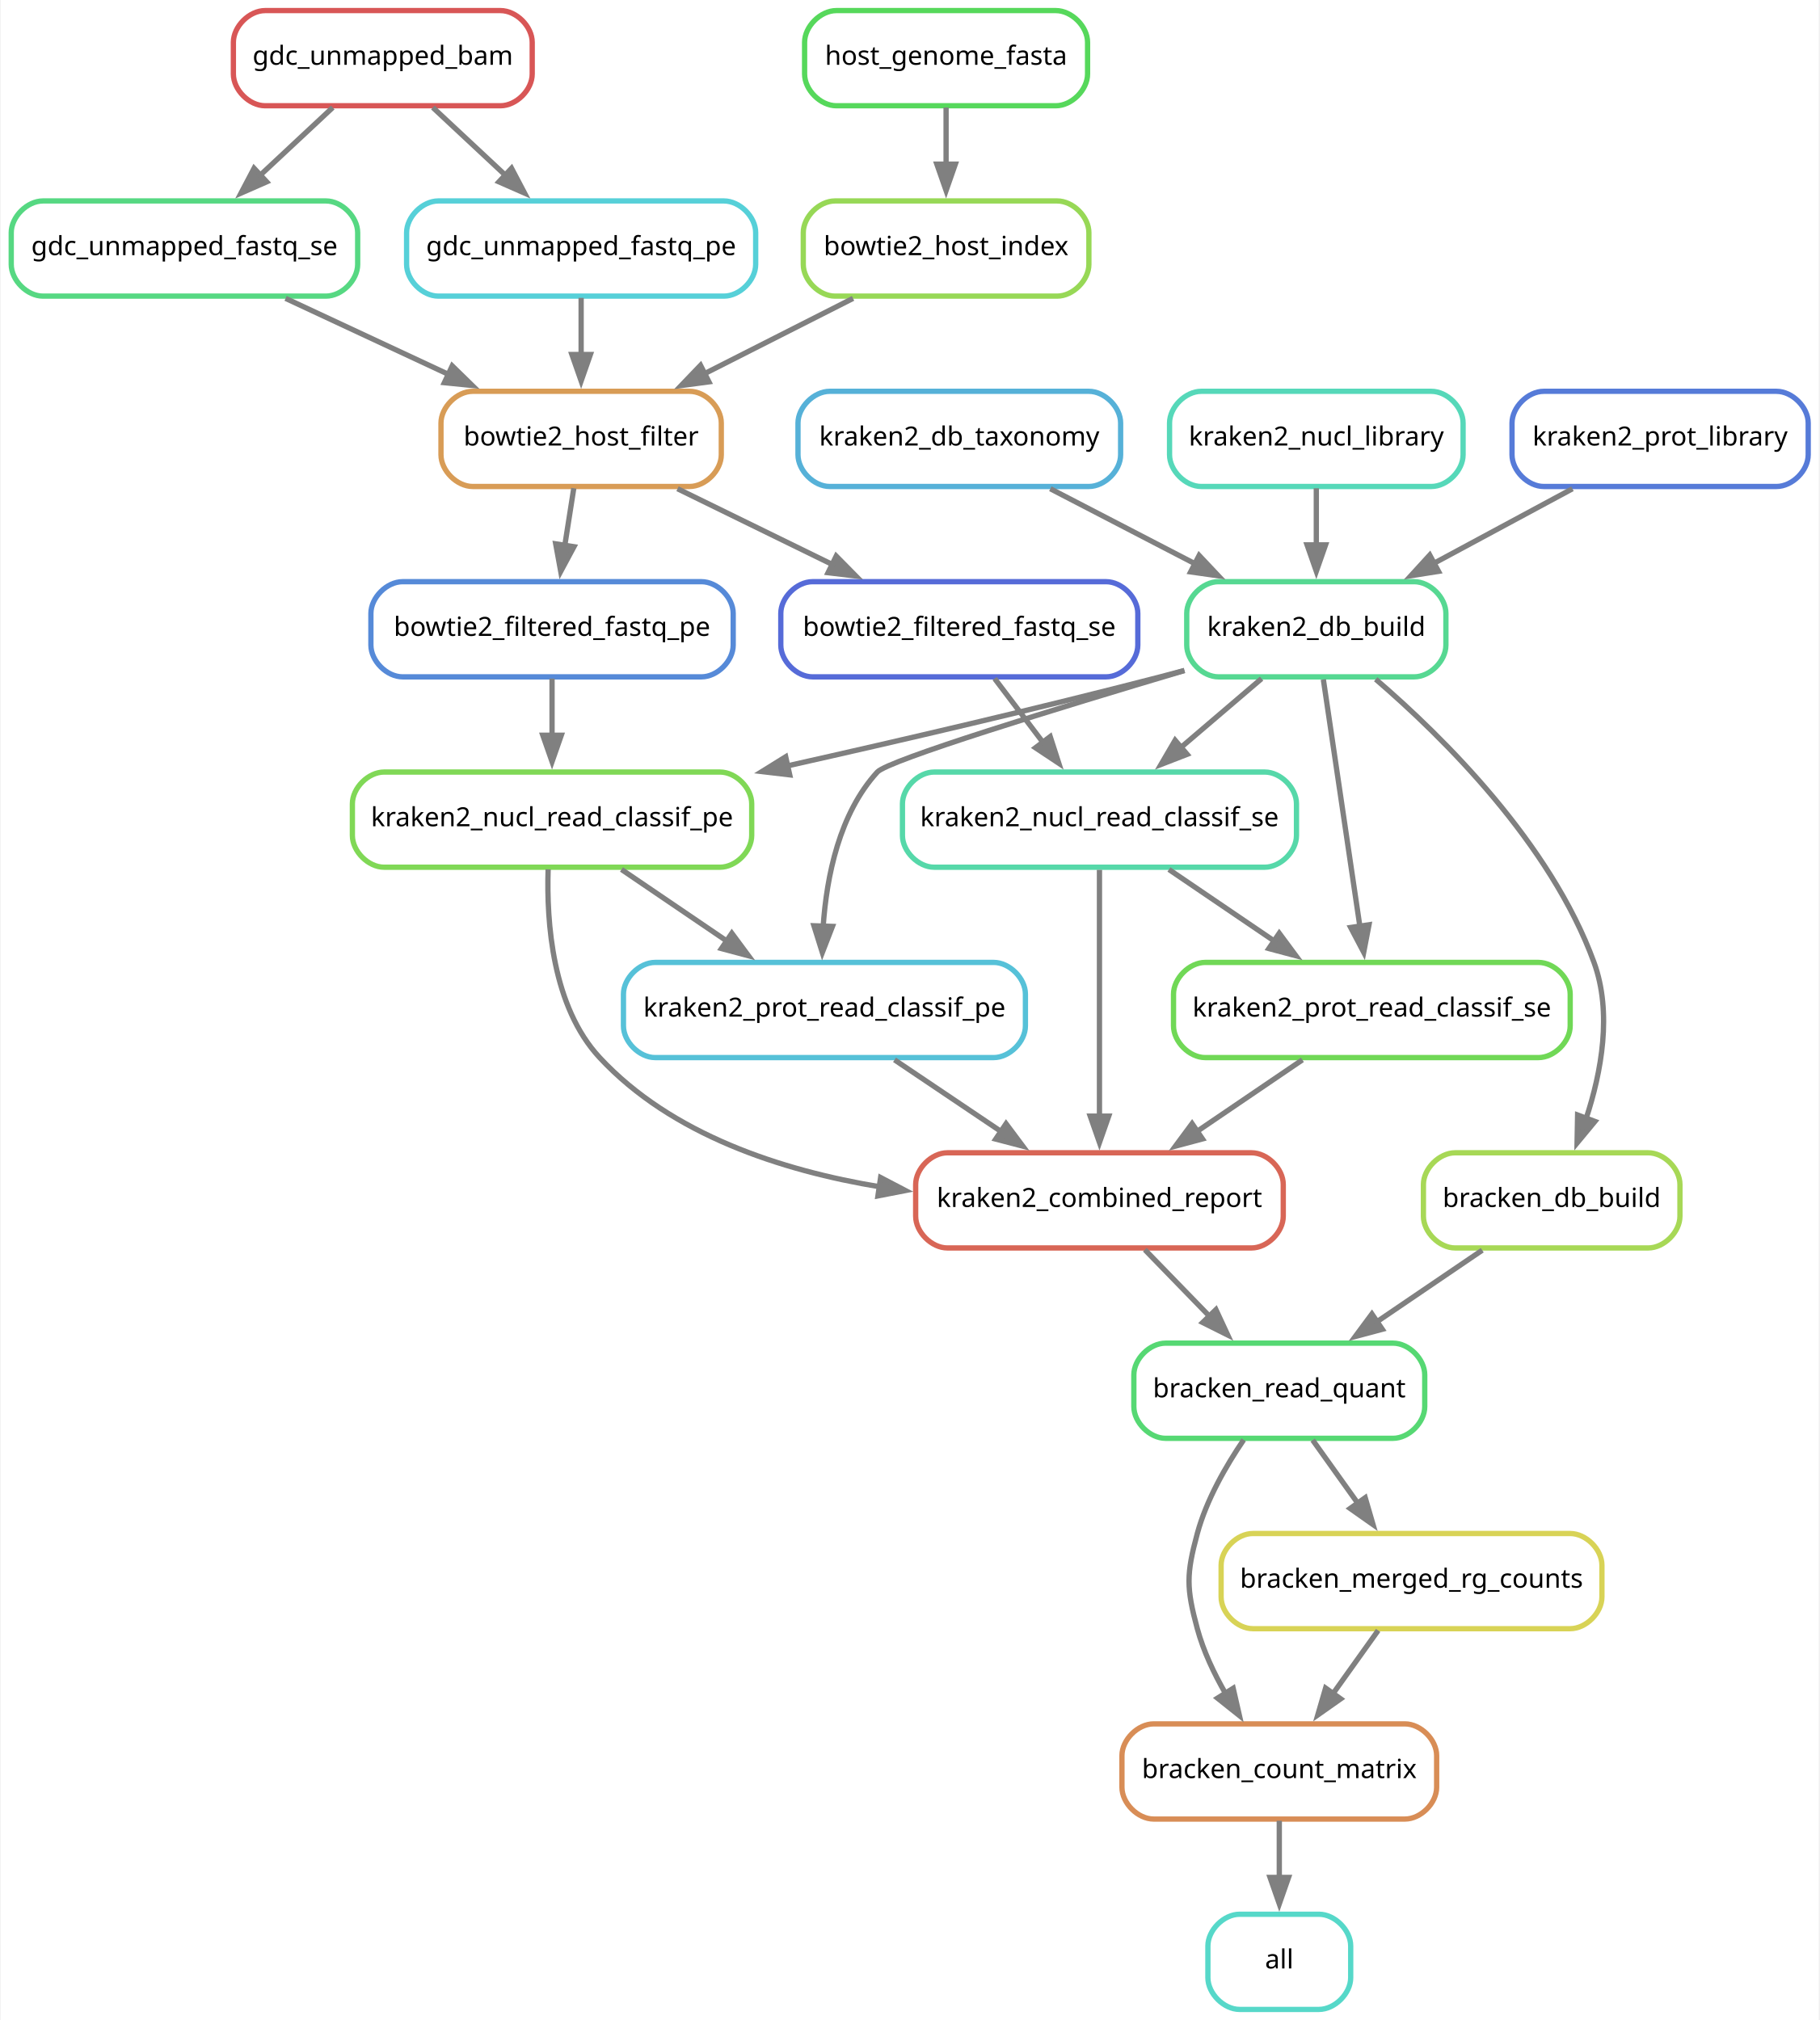
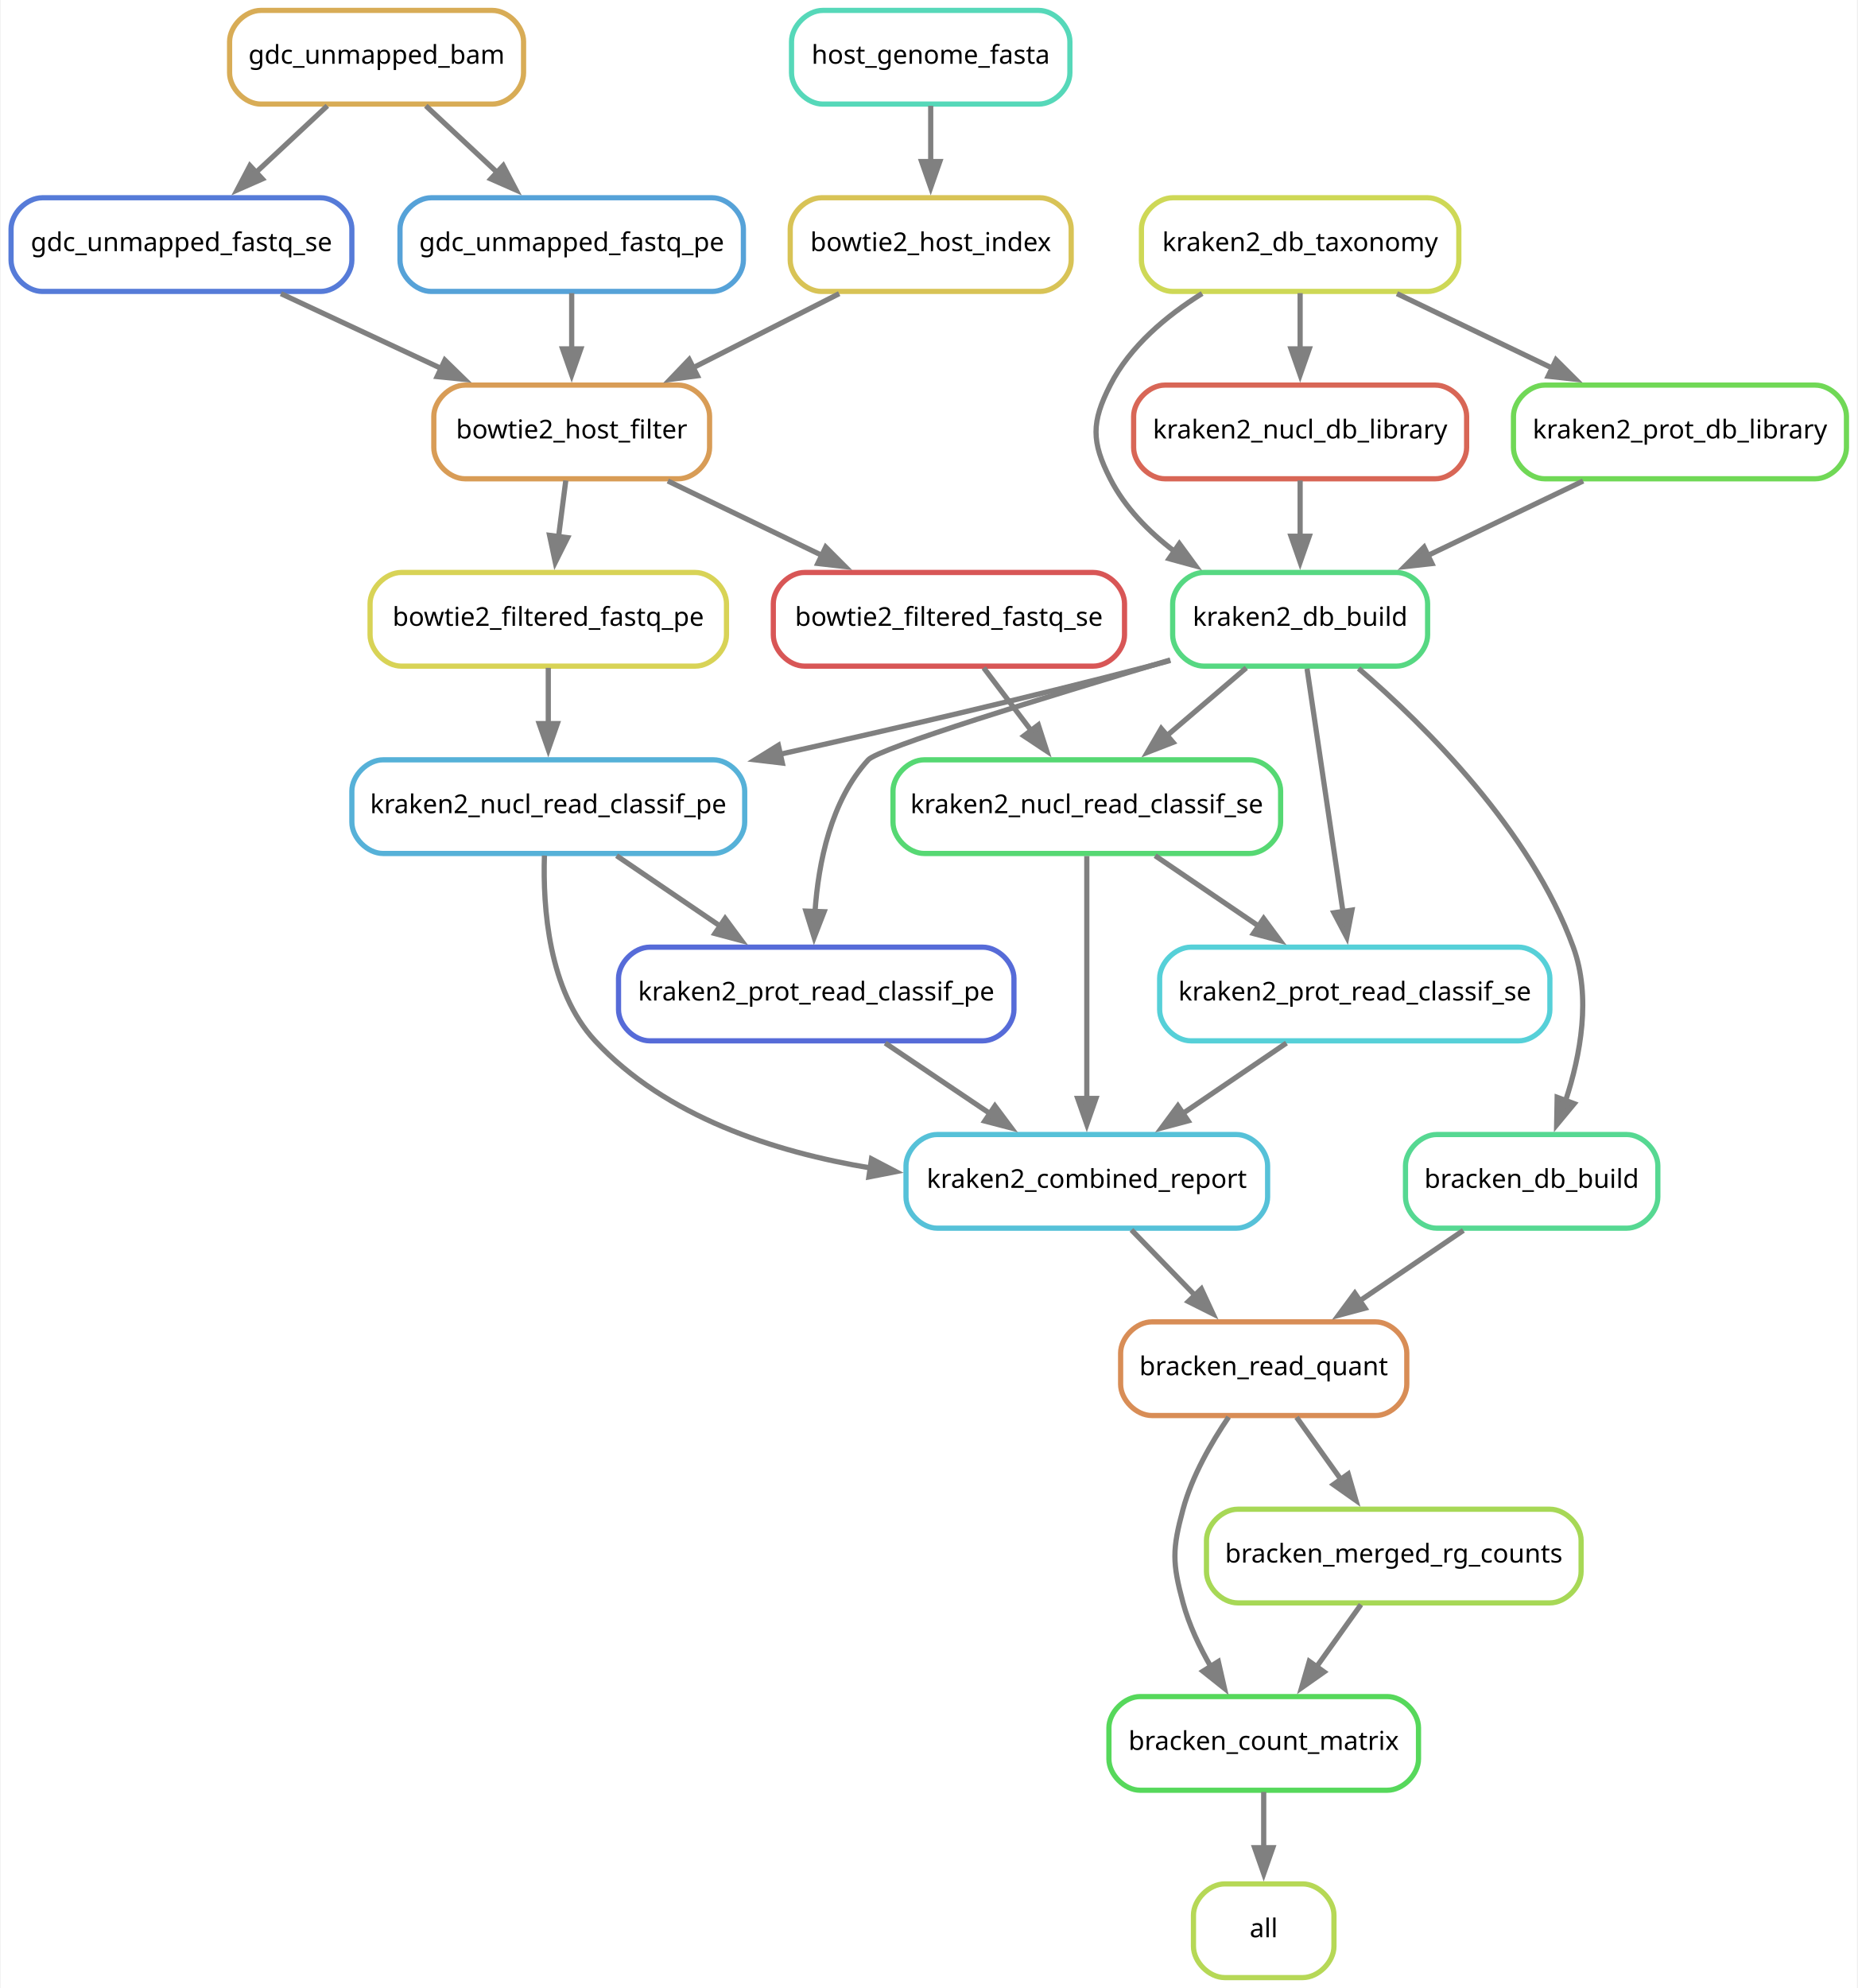
- <svg xmlns="http://www.w3.org/2000/svg" width="688pt" height="764pt" viewBox="0.00 0.00 687.50 764.00">
+ <svg xmlns="http://www.w3.org/2000/svg" width="714pt" height="764pt" viewBox="0.00 0.00 713.50 764.00">
  <g id="graph0" class="graph" transform="scale(1 1) rotate(0) translate(4 760)">
-     <polygon fill="white" stroke="none" points="-4,4 -4,-760 683.5,-760 683.5,4 -4,4" />
+     <polygon fill="white" stroke="none" points="-4,4 -4,-760 709.5,-760 709.5,4 -4,4" />
    <g id="node1" class="node">
-       <path fill="none" stroke="#56d8c9" stroke-width="2" d="M494.5,-36C494.5,-36 464.5,-36 464.5,-36 458.5,-36 452.5,-30 452.5,-24 452.5,-24 452.5,-12 452.5,-12 452.5,-6 458.5,0 464.5,0 464.5,0 494.5,0 494.5,0 500.5,0 506.5,-6 506.5,-12 506.5,-12 506.5,-24 506.5,-24 506.5,-30 500.5,-36 494.5,-36" />
-       <text text-anchor="middle" x="479.5" y="-15.5" font-family="sans" font-size="10.00">all</text>
+       <path fill="none" stroke="#b6d856" stroke-width="2" d="M496.5,-36C496.5,-36 466.5,-36 466.5,-36 460.5,-36 454.5,-30 454.5,-24 454.5,-24 454.5,-12 454.5,-12 454.5,-6 460.5,0 466.5,0 466.5,0 496.5,0 496.5,0 502.5,0 508.5,-6 508.5,-12 508.5,-12 508.5,-24 508.5,-24 508.5,-30 502.5,-36 496.5,-36" />
+       <text text-anchor="middle" x="481.5" y="-15.5" font-family="sans" font-size="10.00">all</text>
    </g>
    <g id="node2" class="node">
-       <path fill="none" stroke="#d88d56" stroke-width="2" d="M527,-108C527,-108 432,-108 432,-108 426,-108 420,-102 420,-96 420,-96 420,-84 420,-84 420,-78 426,-72 432,-72 432,-72 527,-72 527,-72 533,-72 539,-78 539,-84 539,-84 539,-96 539,-96 539,-102 533,-108 527,-108" />
-       <text text-anchor="middle" x="479.5" y="-87.5" font-family="sans" font-size="10.00">bracken_count_matrix</text>
+       <path fill="none" stroke="#56d85b" stroke-width="2" d="M529,-108C529,-108 434,-108 434,-108 428,-108 422,-102 422,-96 422,-96 422,-84 422,-84 422,-78 428,-72 434,-72 434,-72 529,-72 529,-72 535,-72 541,-78 541,-84 541,-84 541,-96 541,-96 541,-102 535,-108 529,-108" />
+       <text text-anchor="middle" x="481.5" y="-87.5" font-family="sans" font-size="10.00">bracken_count_matrix</text>
    </g>
    <g id="edge1" class="edge">
-       <path fill="none" stroke="grey" stroke-width="2" d="M479.5,-71.34C479.5,-64.75 479.5,-57.08 479.5,-49.67" />
-       <polygon fill="grey" stroke="grey" stroke-width="2" points="483,-49.93 479.5,-39.93 476,-49.93 483,-49.93" />
+       <path fill="none" stroke="grey" stroke-width="2" d="M481.5,-71.34C481.5,-64.75 481.5,-57.08 481.5,-49.67" />
+       <polygon fill="grey" stroke="grey" stroke-width="2" points="485,-49.93 481.5,-39.93 478,-49.93 485,-49.93" />
    </g>
    <g id="node3" class="node">
-       <path fill="none" stroke="#56d873" stroke-width="2" d="M522.5,-252C522.5,-252 436.5,-252 436.5,-252 430.5,-252 424.5,-246 424.5,-240 424.5,-240 424.5,-228 424.5,-228 424.5,-222 430.5,-216 436.5,-216 436.5,-216 522.5,-216 522.5,-216 528.5,-216 534.5,-222 534.5,-228 534.5,-228 534.5,-240 534.5,-240 534.5,-246 528.5,-252 522.5,-252" />
-       <text text-anchor="middle" x="479.5" y="-231.5" font-family="sans" font-size="10.00">bracken_read_quant</text>
-     </g>
-     <g id="edge2" class="edge">
-       <path fill="none" stroke="grey" stroke-width="2" d="M466.03,-215.43C459.34,-205.59 451.96,-192.76 448.5,-180 444.32,-164.56 444.32,-159.44 448.5,-144 450.8,-135.53 454.82,-127.02 459.23,-119.38" />
-       <polygon fill="grey" stroke="grey" stroke-width="2" points="462.06,-121.46 464.42,-111.13 456.13,-117.73 462.06,-121.46" />
+       <path fill="none" stroke="#d88d56" stroke-width="2" d="M524.5,-252C524.5,-252 438.5,-252 438.5,-252 432.5,-252 426.5,-246 426.5,-240 426.5,-240 426.5,-228 426.5,-228 426.5,-222 432.5,-216 438.5,-216 438.5,-216 524.5,-216 524.5,-216 530.5,-216 536.5,-222 536.5,-228 536.5,-228 536.5,-240 536.5,-240 536.5,-246 530.5,-252 524.5,-252" />
+       <text text-anchor="middle" x="481.5" y="-231.5" font-family="sans" font-size="10.00">bracken_read_quant</text>
+     </g>
+     <g id="edge3" class="edge">
+       <path fill="none" stroke="grey" stroke-width="2" d="M468.03,-215.43C461.34,-205.59 453.96,-192.76 450.5,-180 446.32,-164.56 446.32,-159.44 450.5,-144 452.8,-135.53 456.82,-127.02 461.23,-119.38" />
+       <polygon fill="grey" stroke="grey" stroke-width="2" points="464.06,-121.46 466.42,-111.13 458.13,-117.73 464.06,-121.46" />
    </g>
    <g id="node22" class="node">
-       <path fill="none" stroke="#d8d356" stroke-width="2" d="M589.5,-180C589.5,-180 469.5,-180 469.5,-180 463.5,-180 457.5,-174 457.5,-168 457.5,-168 457.5,-156 457.5,-156 457.5,-150 463.5,-144 469.5,-144 469.5,-144 589.5,-144 589.5,-144 595.5,-144 601.5,-150 601.5,-156 601.5,-156 601.5,-168 601.5,-168 601.5,-174 595.5,-180 589.5,-180" />
-       <text text-anchor="middle" x="529.5" y="-159.5" font-family="sans" font-size="10.00">bracken_merged_rg_counts</text>
-     </g>
-     <g id="edge30" class="edge">
-       <path fill="none" stroke="grey" stroke-width="2" d="M492.12,-215.34C497.29,-208.1 503.41,-199.53 509.18,-191.45" />
-       <polygon fill="grey" stroke="grey" stroke-width="2" points="511.99,-193.54 514.95,-183.37 506.29,-189.47 511.99,-193.54" />
+       <path fill="none" stroke="#a7d856" stroke-width="2" d="M591.5,-180C591.5,-180 471.5,-180 471.5,-180 465.5,-180 459.5,-174 459.5,-168 459.5,-168 459.5,-156 459.5,-156 459.5,-150 465.5,-144 471.5,-144 471.5,-144 591.5,-144 591.5,-144 597.5,-144 603.5,-150 603.5,-156 603.5,-156 603.5,-168 603.5,-168 603.5,-174 597.5,-180 591.5,-180" />
+       <text text-anchor="middle" x="531.5" y="-159.5" font-family="sans" font-size="10.00">bracken_merged_rg_counts</text>
+     </g>
+     <g id="edge32" class="edge">
+       <path fill="none" stroke="grey" stroke-width="2" d="M494.12,-215.34C499.29,-208.1 505.41,-199.53 511.18,-191.45" />
+       <polygon fill="grey" stroke="grey" stroke-width="2" points="513.99,-193.54 516.95,-183.37 508.29,-189.47 513.99,-193.54" />
    </g>
    <g id="node4" class="node">
-       <path fill="none" stroke="#d86656" stroke-width="2" d="M469,-324C469,-324 354,-324 354,-324 348,-324 342,-318 342,-312 342,-312 342,-300 342,-300 342,-294 348,-288 354,-288 354,-288 469,-288 469,-288 475,-288 481,-294 481,-300 481,-300 481,-312 481,-312 481,-318 475,-324 469,-324" />
-       <text text-anchor="middle" x="411.5" y="-303.5" font-family="sans" font-size="10.00">kraken2_combined_report</text>
+       <path fill="none" stroke="#56c1d8" stroke-width="2" d="M471,-324C471,-324 356,-324 356,-324 350,-324 344,-318 344,-312 344,-312 344,-300 344,-300 344,-294 350,-288 356,-288 356,-288 471,-288 471,-288 477,-288 483,-294 483,-300 483,-300 483,-312 483,-312 483,-318 477,-324 471,-324" />
+       <text text-anchor="middle" x="413.5" y="-303.5" font-family="sans" font-size="10.00">kraken2_combined_report</text>
    </g>
    <g id="edge5" class="edge">
-       <path fill="none" stroke="grey" stroke-width="2" d="M428.66,-287.34C436.09,-279.69 444.96,-270.56 453.19,-262.08" />
-       <polygon fill="grey" stroke="grey" stroke-width="2" points="455.54,-264.68 460,-255.07 450.52,-259.81 455.54,-264.68" />
+       <path fill="none" stroke="grey" stroke-width="2" d="M430.66,-287.34C438.09,-279.69 446.96,-270.56 455.19,-262.08" />
+       <polygon fill="grey" stroke="grey" stroke-width="2" points="457.54,-264.68 462,-255.07 452.52,-259.81 457.54,-264.68" />
    </g>
    <g id="node5" class="node">
-       <path fill="none" stroke="#80d856" stroke-width="2" d="M268,-468C268,-468 141,-468 141,-468 135,-468 129,-462 129,-456 129,-456 129,-444 129,-444 129,-438 135,-432 141,-432 141,-432 268,-432 268,-432 274,-432 280,-438 280,-444 280,-444 280,-456 280,-456 280,-462 274,-468 268,-468" />
-       <text text-anchor="middle" x="204.5" y="-447.5" font-family="sans" font-size="10.00">kraken2_nucl_read_classif_pe</text>
-     </g>
-     <g id="edge6" class="edge">
-       <path fill="none" stroke="grey" stroke-width="2" d="M203.02,-431.2C202.38,-411.29 204.58,-379.29 222.5,-360 249.59,-330.84 291.3,-317.25 328.65,-311.1" />
-       <polygon fill="grey" stroke="grey" stroke-width="2" points="328.74,-314.63 338.13,-309.72 327.73,-307.7 328.74,-314.63" />
+       <path fill="none" stroke="#56b1d8" stroke-width="2" d="M270,-468C270,-468 143,-468 143,-468 137,-468 131,-462 131,-456 131,-456 131,-444 131,-444 131,-438 137,-432 143,-432 143,-432 270,-432 270,-432 276,-432 282,-438 282,-444 282,-444 282,-456 282,-456 282,-462 276,-468 270,-468" />
+       <text text-anchor="middle" x="206.5" y="-447.5" font-family="sans" font-size="10.00">kraken2_nucl_read_classif_pe</text>
+     </g>
+     <g id="edge8" class="edge">
+       <path fill="none" stroke="grey" stroke-width="2" d="M205.02,-431.2C204.38,-411.29 206.58,-379.29 224.5,-360 251.59,-330.84 293.3,-317.25 330.65,-311.1" />
+       <polygon fill="grey" stroke="grey" stroke-width="2" points="330.74,-314.63 340.13,-309.72 329.73,-307.7 330.74,-314.63" />
    </g>
    <g id="node15" class="node">
-       <path fill="none" stroke="#56c1d8" stroke-width="2" d="M371.5,-396C371.5,-396 243.5,-396 243.5,-396 237.5,-396 231.5,-390 231.5,-384 231.5,-384 231.5,-372 231.5,-372 231.5,-366 237.5,-360 243.5,-360 243.5,-360 371.5,-360 371.5,-360 377.5,-360 383.5,-366 383.5,-372 383.5,-372 383.5,-384 383.5,-384 383.5,-390 377.5,-396 371.5,-396" />
-       <text text-anchor="middle" x="307.5" y="-375.5" font-family="sans" font-size="10.00">kraken2_prot_read_classif_pe</text>
-     </g>
-     <g id="edge21" class="edge">
-       <path fill="none" stroke="grey" stroke-width="2" d="M230.76,-431.15C242.86,-422.93 257.44,-413.02 270.63,-404.06" />
-       <polygon fill="grey" stroke="grey" stroke-width="2" points="272.48,-407.03 278.79,-398.51 268.55,-401.24 272.48,-407.03" />
+       <path fill="none" stroke="#566bd8" stroke-width="2" d="M373.5,-396C373.5,-396 245.5,-396 245.5,-396 239.5,-396 233.5,-390 233.5,-384 233.5,-384 233.5,-372 233.5,-372 233.5,-366 239.5,-360 245.5,-360 245.5,-360 373.5,-360 373.5,-360 379.5,-360 385.5,-366 385.5,-372 385.5,-372 385.5,-384 385.5,-384 385.5,-390 379.5,-396 373.5,-396" />
+       <text text-anchor="middle" x="309.5" y="-375.5" font-family="sans" font-size="10.00">kraken2_prot_read_classif_pe</text>
+     </g>
+     <g id="edge23" class="edge">
+       <path fill="none" stroke="grey" stroke-width="2" d="M232.76,-431.15C244.86,-422.93 259.44,-413.02 272.63,-404.06" />
+       <polygon fill="grey" stroke="grey" stroke-width="2" points="274.48,-407.03 280.79,-398.51 270.55,-401.24 274.48,-407.03" />
    </g>
    <g id="node6" class="node">
-       <path fill="none" stroke="#568ad8" stroke-width="2" d="M261,-540C261,-540 148,-540 148,-540 142,-540 136,-534 136,-528 136,-528 136,-516 136,-516 136,-510 142,-504 148,-504 148,-504 261,-504 261,-504 267,-504 273,-510 273,-516 273,-516 273,-528 273,-528 273,-534 267,-540 261,-540" />
-       <text text-anchor="middle" x="204.5" y="-519.5" font-family="sans" font-size="10.00">bowtie2_filtered_fastq_pe</text>
+       <path fill="none" stroke="#d8d356" stroke-width="2" d="M263,-540C263,-540 150,-540 150,-540 144,-540 138,-534 138,-528 138,-528 138,-516 138,-516 138,-510 144,-504 150,-504 150,-504 263,-504 263,-504 269,-504 275,-510 275,-516 275,-516 275,-528 275,-528 275,-534 269,-540 263,-540" />
+       <text text-anchor="middle" x="206.5" y="-519.5" font-family="sans" font-size="10.00">bowtie2_filtered_fastq_pe</text>
    </g>
    <g id="edge10" class="edge">
-       <path fill="none" stroke="grey" stroke-width="2" d="M204.5,-503.34C204.5,-496.75 204.5,-489.08 204.5,-481.67" />
-       <polygon fill="grey" stroke="grey" stroke-width="2" points="208,-481.93 204.5,-471.93 201,-481.93 208,-481.93" />
+       <path fill="none" stroke="grey" stroke-width="2" d="M206.5,-503.34C206.5,-496.75 206.5,-489.08 206.5,-481.67" />
+       <polygon fill="grey" stroke="grey" stroke-width="2" points="210,-481.93 206.5,-471.93 203,-481.93 210,-481.93" />
    </g>
    <g id="node7" class="node">
      <path fill="none" stroke="#d89c56" stroke-width="2" d="M256.5,-612C256.5,-612 174.5,-612 174.5,-612 168.5,-612 162.5,-606 162.5,-600 162.5,-600 162.5,-588 162.5,-588 162.5,-582 168.5,-576 174.5,-576 174.5,-576 256.5,-576 256.5,-576 262.5,-576 268.5,-582 268.5,-588 268.5,-588 268.5,-600 268.5,-600 268.5,-606 262.5,-612 256.5,-612" />
      <text text-anchor="middle" x="215.5" y="-591.5" font-family="sans" font-size="10.00">bowtie2_host_filter</text>
    </g>
    <g id="edge12" class="edge">
-       <path fill="none" stroke="grey" stroke-width="2" d="M212.72,-575.34C211.69,-568.75 210.48,-561.08 209.32,-553.67" />
-       <polygon fill="grey" stroke="grey" stroke-width="2" points="212.79,-553.23 207.78,-543.89 205.88,-554.31 212.79,-553.23" />
+       <path fill="none" stroke="grey" stroke-width="2" d="M213.23,-575.34C212.38,-568.75 211.4,-561.08 210.44,-553.67" />
+       <polygon fill="grey" stroke="grey" stroke-width="2" points="213.93,-553.38 209.19,-543.9 206.99,-554.27 213.93,-553.38" />
    </g>
    <g id="node19" class="node">
-       <path fill="none" stroke="#566bd8" stroke-width="2" d="M414,-540C414,-540 303,-540 303,-540 297,-540 291,-534 291,-528 291,-528 291,-516 291,-516 291,-510 297,-504 303,-504 303,-504 414,-504 414,-504 420,-504 426,-510 426,-516 426,-516 426,-528 426,-528 426,-534 420,-540 414,-540" />
-       <text text-anchor="middle" x="358.5" y="-519.5" font-family="sans" font-size="10.00">bowtie2_filtered_fastq_se</text>
-     </g>
-     <g id="edge26" class="edge">
-       <path fill="none" stroke="grey" stroke-width="2" d="M251.95,-575.15C269.77,-566.43 291.45,-555.82 310.58,-546.46" />
-       <polygon fill="grey" stroke="grey" stroke-width="2" points="311.95,-549.68 319.39,-542.14 308.87,-543.4 311.95,-549.68" />
+       <path fill="none" stroke="#d85656" stroke-width="2" d="M416,-540C416,-540 305,-540 305,-540 299,-540 293,-534 293,-528 293,-528 293,-516 293,-516 293,-510 299,-504 305,-504 305,-504 416,-504 416,-504 422,-504 428,-510 428,-516 428,-516 428,-528 428,-528 428,-534 422,-540 416,-540" />
+       <text text-anchor="middle" x="360.5" y="-519.5" font-family="sans" font-size="10.00">bowtie2_filtered_fastq_se</text>
+     </g>
+     <g id="edge28" class="edge">
+       <path fill="none" stroke="grey" stroke-width="2" d="M252.46,-575.15C270.46,-566.47 292.34,-555.91 311.69,-546.56" />
+       <polygon fill="grey" stroke="grey" stroke-width="2" points="313.14,-549.75 320.62,-542.25 310.1,-543.45 313.14,-549.75" />
    </g>
    <g id="node8" class="node">
-       <path fill="none" stroke="#56d0d8" stroke-width="2" d="M269.5,-684C269.5,-684 161.5,-684 161.5,-684 155.5,-684 149.5,-678 149.5,-672 149.5,-672 149.5,-660 149.5,-660 149.5,-654 155.5,-648 161.5,-648 161.5,-648 269.5,-648 269.5,-648 275.5,-648 281.5,-654 281.5,-660 281.5,-660 281.5,-672 281.5,-672 281.5,-678 275.5,-684 269.5,-684" />
+       <path fill="none" stroke="#56a2d8" stroke-width="2" d="M269.5,-684C269.5,-684 161.5,-684 161.5,-684 155.5,-684 149.5,-678 149.5,-672 149.5,-672 149.5,-660 149.5,-660 149.5,-654 155.5,-648 161.5,-648 161.5,-648 269.5,-648 269.5,-648 275.5,-648 281.5,-654 281.5,-660 281.5,-660 281.5,-672 281.5,-672 281.5,-678 275.5,-684 269.5,-684" />
      <text text-anchor="middle" x="215.5" y="-663.5" font-family="sans" font-size="10.00">gdc_unmapped_fastq_pe</text>
    </g>
    <g id="edge15" class="edge">
      <path fill="none" stroke="grey" stroke-width="2" d="M215.5,-647.34C215.5,-640.75 215.5,-633.08 215.5,-625.67" />
      <polygon fill="grey" stroke="grey" stroke-width="2" points="219,-625.93 215.5,-615.93 212,-625.93 219,-625.93" />
    </g>
    <g id="node9" class="node">
-       <path fill="none" stroke="#d85656" stroke-width="2" d="M185,-756C185,-756 96,-756 96,-756 90,-756 84,-750 84,-744 84,-744 84,-732 84,-732 84,-726 90,-720 96,-720 96,-720 185,-720 185,-720 191,-720 197,-726 197,-732 197,-732 197,-744 197,-744 197,-750 191,-756 185,-756" />
+       <path fill="none" stroke="#d8ac56" stroke-width="2" d="M185,-756C185,-756 96,-756 96,-756 90,-756 84,-750 84,-744 84,-744 84,-732 84,-732 84,-726 90,-720 96,-720 96,-720 185,-720 185,-720 191,-720 197,-726 197,-732 197,-732 197,-744 197,-744 197,-750 191,-756 185,-756" />
      <text text-anchor="middle" x="140.5" y="-735.5" font-family="sans" font-size="10.00">gdc_unmapped_bam</text>
    </g>
    <g id="edge16" class="edge">
      <path fill="none" stroke="grey" stroke-width="2" d="M159.43,-719.34C167.8,-711.52 177.83,-702.16 187.07,-693.53" />
      <polygon fill="grey" stroke="grey" stroke-width="2" points="189.18,-696.35 194.11,-686.97 184.41,-691.23 189.18,-696.35" />
    </g>
    <g id="node20" class="node">
-       <path fill="none" stroke="#56d882" stroke-width="2" d="M119,-684C119,-684 12,-684 12,-684 6,-684 0,-678 0,-672 0,-672 0,-660 0,-660 0,-654 6,-648 12,-648 12,-648 119,-648 119,-648 125,-648 131,-654 131,-660 131,-660 131,-672 131,-672 131,-678 125,-684 119,-684" />
+       <path fill="none" stroke="#567bd8" stroke-width="2" d="M119,-684C119,-684 12,-684 12,-684 6,-684 0,-678 0,-672 0,-672 0,-660 0,-660 0,-654 6,-648 12,-648 12,-648 119,-648 119,-648 125,-648 131,-654 131,-660 131,-660 131,-672 131,-672 131,-678 125,-684 119,-684" />
      <text text-anchor="middle" x="65.5" y="-663.5" font-family="sans" font-size="10.00">gdc_unmapped_fastq_se</text>
    </g>
-     <g id="edge27" class="edge">
+     <g id="edge29" class="edge">
      <path fill="none" stroke="grey" stroke-width="2" d="M121.57,-719.34C113.2,-711.52 103.17,-702.16 93.93,-693.53" />
      <polygon fill="grey" stroke="grey" stroke-width="2" points="96.59,-691.23 86.89,-686.97 91.82,-696.35 96.59,-691.23" />
    </g>
    <g id="node10" class="node">
-       <path fill="none" stroke="#97d856" stroke-width="2" d="M395.5,-684C395.5,-684 311.5,-684 311.5,-684 305.5,-684 299.5,-678 299.5,-672 299.5,-672 299.5,-660 299.5,-660 299.5,-654 305.5,-648 311.5,-648 311.5,-648 395.5,-648 395.5,-648 401.5,-648 407.5,-654 407.5,-660 407.5,-660 407.5,-672 407.5,-672 407.5,-678 401.5,-684 395.5,-684" />
+       <path fill="none" stroke="#d8c356" stroke-width="2" d="M395.5,-684C395.5,-684 311.5,-684 311.5,-684 305.5,-684 299.5,-678 299.5,-672 299.5,-672 299.5,-660 299.5,-660 299.5,-654 305.5,-648 311.5,-648 311.5,-648 395.5,-648 395.5,-648 401.5,-648 407.5,-654 407.5,-660 407.5,-660 407.5,-672 407.5,-672 407.5,-678 401.5,-684 395.5,-684" />
      <text text-anchor="middle" x="353.5" y="-663.5" font-family="sans" font-size="10.00">bowtie2_host_index</text>
    </g>
-     <g id="edge14" class="edge">
+     <g id="edge13" class="edge">
      <path fill="none" stroke="grey" stroke-width="2" d="M318.32,-647.15C301.21,-638.47 280.41,-627.92 262,-618.59" />
      <polygon fill="grey" stroke="grey" stroke-width="2" points="263.82,-615.58 253.32,-614.18 260.65,-621.83 263.82,-615.58" />
    </g>
    <g id="node11" class="node">
-       <path fill="none" stroke="#56d85b" stroke-width="2" d="M395,-756C395,-756 312,-756 312,-756 306,-756 300,-750 300,-744 300,-744 300,-732 300,-732 300,-726 306,-720 312,-720 312,-720 395,-720 395,-720 401,-720 407,-726 407,-732 407,-732 407,-744 407,-744 407,-750 401,-756 395,-756" />
+       <path fill="none" stroke="#56d8b9" stroke-width="2" d="M395,-756C395,-756 312,-756 312,-756 306,-756 300,-750 300,-744 300,-744 300,-732 300,-732 300,-726 306,-720 312,-720 312,-720 395,-720 395,-720 401,-720 407,-726 407,-732 407,-732 407,-744 407,-744 407,-750 401,-756 395,-756" />
      <text text-anchor="middle" x="353.5" y="-735.5" font-family="sans" font-size="10.00">host_genome_fasta</text>
    </g>
    <g id="edge17" class="edge">
      <path fill="none" stroke="grey" stroke-width="2" d="M353.5,-719.34C353.5,-712.75 353.5,-705.08 353.5,-697.67" />
      <polygon fill="grey" stroke="grey" stroke-width="2" points="357,-697.93 353.5,-687.93 350,-697.93 357,-697.93" />
    </g>
    <g id="node12" class="node">
-       <path fill="none" stroke="#56d892" stroke-width="2" d="M530.5,-540C530.5,-540 456.5,-540 456.5,-540 450.5,-540 444.5,-534 444.5,-528 444.5,-528 444.5,-516 444.5,-516 444.5,-510 450.5,-504 456.5,-504 456.5,-504 530.5,-504 530.5,-504 536.5,-504 542.5,-510 542.5,-516 542.5,-516 542.5,-528 542.5,-528 542.5,-534 536.5,-540 530.5,-540" />
-       <text text-anchor="middle" x="493.5" y="-519.5" font-family="sans" font-size="10.00">kraken2_db_build</text>
+       <path fill="none" stroke="#56d882" stroke-width="2" d="M532.5,-540C532.5,-540 458.5,-540 458.5,-540 452.5,-540 446.5,-534 446.5,-528 446.5,-528 446.5,-516 446.5,-516 446.5,-510 452.5,-504 458.5,-504 458.5,-504 532.5,-504 532.5,-504 538.5,-504 544.5,-510 544.5,-516 544.5,-516 544.5,-528 544.5,-528 544.5,-534 538.5,-540 532.5,-540" />
+       <text text-anchor="middle" x="495.5" y="-519.5" font-family="sans" font-size="10.00">kraken2_db_build</text>
    </g>
    <g id="edge11" class="edge">
-       <path fill="none" stroke="grey" stroke-width="2" d="M443.66,-506.43C440.56,-505.59 437.49,-504.78 434.5,-504 388.21,-492.01 336.32,-479.93 293.57,-470.35" />
-       <polygon fill="grey" stroke="grey" stroke-width="2" points="294.37,-466.94 283.85,-468.18 292.85,-473.77 294.37,-466.94" />
+       <path fill="none" stroke="grey" stroke-width="2" d="M445.57,-506.16C442.84,-505.41 440.14,-504.69 437.5,-504 390.85,-491.82 338.5,-479.69 295.45,-470.11" />
+       <polygon fill="grey" stroke="grey" stroke-width="2" points="296.47,-466.75 285.95,-468 294.95,-473.58 296.47,-466.75" />
    </g>
    <g id="edge22" class="edge">
-       <path fill="none" stroke="grey" stroke-width="2" d="M443.59,-506.38C396.21,-492.3 331.61,-472.49 327.5,-468 313.13,-452.3 308.33,-428.56 307.02,-409.55" />
-       <polygon fill="grey" stroke="grey" stroke-width="2" points="310.53,-409.62 306.7,-399.74 303.53,-409.86 310.53,-409.62" />
+       <path fill="none" stroke="grey" stroke-width="2" d="M445.59,-506.38C398.21,-492.3 333.61,-472.49 329.5,-468 315.13,-452.3 310.33,-428.56 309.02,-409.55" />
+       <polygon fill="grey" stroke="grey" stroke-width="2" points="312.53,-409.62 308.7,-399.74 305.53,-409.86 312.53,-409.62" />
    </g>
    <g id="node17" class="node">
-       <path fill="none" stroke="#a7d856" stroke-width="2" d="M619,-324C619,-324 546,-324 546,-324 540,-324 534,-318 534,-312 534,-312 534,-300 534,-300 534,-294 540,-288 546,-288 546,-288 619,-288 619,-288 625,-288 631,-294 631,-300 631,-300 631,-312 631,-312 631,-318 625,-324 619,-324" />
-       <text text-anchor="middle" x="582.5" y="-303.5" font-family="sans" font-size="10.00">bracken_db_build</text>
-     </g>
-     <g id="edge23" class="edge">
-       <path fill="none" stroke="grey" stroke-width="2" d="M515.96,-503.1C541.6,-481.06 582.11,-441 598.5,-396 605.43,-376.98 601.32,-354.55 595.53,-336.96" />
-       <polygon fill="grey" stroke="grey" stroke-width="2" points="598.86,-335.86 592.1,-327.7 592.3,-338.29 598.86,-335.86" />
+       <path fill="none" stroke="#56d892" stroke-width="2" d="M621,-324C621,-324 548,-324 548,-324 542,-324 536,-318 536,-312 536,-312 536,-300 536,-300 536,-294 542,-288 548,-288 548,-288 621,-288 621,-288 627,-288 633,-294 633,-300 633,-300 633,-312 633,-312 633,-318 627,-324 621,-324" />
+       <text text-anchor="middle" x="584.5" y="-303.5" font-family="sans" font-size="10.00">bracken_db_build</text>
+     </g>
+     <g id="edge25" class="edge">
+       <path fill="none" stroke="grey" stroke-width="2" d="M517.96,-503.1C543.6,-481.06 584.11,-441 600.5,-396 607.43,-376.98 603.32,-354.55 597.53,-336.96" />
+       <polygon fill="grey" stroke="grey" stroke-width="2" points="600.86,-335.86 594.1,-327.7 594.3,-338.29 600.86,-335.86" />
    </g>
    <g id="node18" class="node">
-       <path fill="none" stroke="#56d8a9" stroke-width="2" d="M474,-468C474,-468 349,-468 349,-468 343,-468 337,-462 337,-456 337,-456 337,-444 337,-444 337,-438 343,-432 349,-432 349,-432 474,-432 474,-432 480,-432 486,-438 486,-444 486,-444 486,-456 486,-456 486,-462 480,-468 474,-468" />
-       <text text-anchor="middle" x="411.5" y="-447.5" font-family="sans" font-size="10.00">kraken2_nucl_read_classif_se</text>
-     </g>
-     <g id="edge25" class="edge">
-       <path fill="none" stroke="grey" stroke-width="2" d="M472.81,-503.34C463.56,-495.44 452.46,-485.96 442.26,-477.26" />
-       <polygon fill="grey" stroke="grey" stroke-width="2" points="444.65,-474.7 434.77,-470.87 440.11,-480.02 444.65,-474.7" />
+       <path fill="none" stroke="#56d873" stroke-width="2" d="M476,-468C476,-468 351,-468 351,-468 345,-468 339,-462 339,-456 339,-456 339,-444 339,-444 339,-438 345,-432 351,-432 351,-432 476,-432 476,-432 482,-432 488,-438 488,-444 488,-444 488,-456 488,-456 488,-462 482,-468 476,-468" />
+       <text text-anchor="middle" x="413.5" y="-447.5" font-family="sans" font-size="10.00">kraken2_nucl_read_classif_se</text>
+     </g>
+     <g id="edge27" class="edge">
+       <path fill="none" stroke="grey" stroke-width="2" d="M474.81,-503.34C465.56,-495.44 454.46,-485.96 444.26,-477.26" />
+       <polygon fill="grey" stroke="grey" stroke-width="2" points="446.65,-474.7 436.77,-470.87 442.11,-480.02 446.65,-474.7" />
    </g>
    <g id="node21" class="node">
-       <path fill="none" stroke="#70d856" stroke-width="2" d="M577.5,-396C577.5,-396 451.5,-396 451.5,-396 445.5,-396 439.5,-390 439.5,-384 439.5,-384 439.5,-372 439.5,-372 439.5,-366 445.5,-360 451.5,-360 451.5,-360 577.5,-360 577.5,-360 583.5,-360 589.5,-366 589.5,-372 589.5,-372 589.5,-384 589.5,-384 589.5,-390 583.5,-396 577.5,-396" />
-       <text text-anchor="middle" x="514.5" y="-375.5" font-family="sans" font-size="10.00">kraken2_prot_read_classif_se</text>
-     </g>
-     <g id="edge29" class="edge">
-       <path fill="none" stroke="grey" stroke-width="2" d="M496.16,-503.02C499.63,-479.54 505.76,-438.11 509.97,-409.64" />
-       <polygon fill="grey" stroke="grey" stroke-width="2" points="513.42,-410.24 511.42,-399.83 506.49,-409.21 513.42,-410.24" />
+       <path fill="none" stroke="#56d0d8" stroke-width="2" d="M579.5,-396C579.5,-396 453.5,-396 453.5,-396 447.5,-396 441.5,-390 441.5,-384 441.5,-384 441.5,-372 441.5,-372 441.5,-366 447.5,-360 453.5,-360 453.5,-360 579.5,-360 579.5,-360 585.5,-360 591.5,-366 591.5,-372 591.5,-372 591.5,-384 591.5,-384 591.5,-390 585.5,-396 579.5,-396" />
+       <text text-anchor="middle" x="516.5" y="-375.5" font-family="sans" font-size="10.00">kraken2_prot_read_classif_se</text>
+     </g>
+     <g id="edge31" class="edge">
+       <path fill="none" stroke="grey" stroke-width="2" d="M498.16,-503.02C501.63,-479.54 507.76,-438.11 511.97,-409.64" />
+       <polygon fill="grey" stroke="grey" stroke-width="2" points="515.42,-410.24 513.42,-399.83 508.49,-409.21 515.42,-410.24" />
    </g>
    <g id="node13" class="node">
-       <path fill="none" stroke="#56b1d8" stroke-width="2" d="M407.5,-612C407.5,-612 309.5,-612 309.5,-612 303.5,-612 297.5,-606 297.5,-600 297.5,-600 297.5,-588 297.5,-588 297.5,-582 303.5,-576 309.5,-576 309.5,-576 407.5,-576 407.5,-576 413.5,-576 419.5,-582 419.5,-588 419.5,-588 419.5,-600 419.5,-600 419.5,-606 413.5,-612 407.5,-612" />
-       <text text-anchor="middle" x="358.5" y="-591.5" font-family="sans" font-size="10.00">kraken2_db_taxonomy</text>
+       <path fill="none" stroke="#ced856" stroke-width="2" d="M544.5,-684C544.5,-684 446.5,-684 446.5,-684 440.5,-684 434.5,-678 434.5,-672 434.5,-672 434.5,-660 434.5,-660 434.5,-654 440.5,-648 446.5,-648 446.5,-648 544.5,-648 544.5,-648 550.5,-648 556.5,-654 556.5,-660 556.5,-660 556.5,-672 556.5,-672 556.5,-678 550.5,-684 544.5,-684" />
+       <text text-anchor="middle" x="495.5" y="-663.5" font-family="sans" font-size="10.00">kraken2_db_taxonomy</text>
+     </g>
+     <g id="edge18" class="edge">
+       <path fill="none" stroke="grey" stroke-width="2" d="M457.83,-647.21C444.11,-638.64 430.11,-626.93 422.5,-612 415.23,-597.75 415.23,-590.25 422.5,-576 428.15,-564.92 437.32,-555.61 447.28,-548.05" />
+       <polygon fill="grey" stroke="grey" stroke-width="2" points="449.08,-551.05 455.34,-542.5 445.12,-545.29 449.08,-551.05" />
+     </g>
+     <g id="node14" class="node">
+       <path fill="none" stroke="#d86656" stroke-width="2" d="M547.5,-612C547.5,-612 443.5,-612 443.5,-612 437.5,-612 431.5,-606 431.5,-600 431.5,-600 431.5,-588 431.5,-588 431.5,-582 437.5,-576 443.5,-576 443.5,-576 547.5,-576 547.5,-576 553.5,-576 559.5,-582 559.5,-588 559.5,-588 559.5,-600 559.5,-600 559.5,-606 553.5,-612 547.5,-612" />
+       <text text-anchor="middle" x="495.5" y="-591.5" font-family="sans" font-size="10.00">kraken2_nucl_db_library</text>
+     </g>
+     <g id="edge21" class="edge">
+       <path fill="none" stroke="grey" stroke-width="2" d="M495.5,-647.34C495.5,-640.75 495.5,-633.08 495.5,-625.67" />
+       <polygon fill="grey" stroke="grey" stroke-width="2" points="499,-625.93 495.5,-615.93 492,-625.93 499,-625.93" />
+     </g>
+     <g id="node16" class="node">
+       <path fill="none" stroke="#70d856" stroke-width="2" d="M693.5,-612C693.5,-612 589.5,-612 589.5,-612 583.5,-612 577.5,-606 577.5,-600 577.5,-600 577.5,-588 577.5,-588 577.5,-582 583.5,-576 589.5,-576 589.5,-576 693.5,-576 693.5,-576 699.5,-576 705.5,-582 705.5,-588 705.5,-588 705.5,-600 705.5,-600 705.5,-606 699.5,-612 693.5,-612" />
+       <text text-anchor="middle" x="641.5" y="-591.5" font-family="sans" font-size="10.00">kraken2_prot_db_library</text>
+     </g>
+     <g id="edge24" class="edge">
+       <path fill="none" stroke="grey" stroke-width="2" d="M532.72,-647.15C550.84,-638.47 572.87,-627.91 592.35,-618.56" />
+       <polygon fill="grey" stroke="grey" stroke-width="2" points="593.86,-621.72 601.37,-614.24 590.83,-615.41 593.86,-621.72" />
    </g>
    <g id="edge20" class="edge">
-       <path fill="none" stroke="grey" stroke-width="2" d="M392.92,-575.15C409.58,-566.52 429.81,-556.02 447.75,-546.72" />
-       <polygon fill="grey" stroke="grey" stroke-width="2" points="449.19,-549.92 456.46,-542.21 445.97,-543.7 449.19,-549.92" />
-     </g>
-     <g id="node14" class="node">
-       <path fill="none" stroke="#56d8b9" stroke-width="2" d="M537,-612C537,-612 450,-612 450,-612 444,-612 438,-606 438,-600 438,-600 438,-588 438,-588 438,-582 444,-576 450,-576 450,-576 537,-576 537,-576 543,-576 549,-582 549,-588 549,-588 549,-600 549,-600 549,-606 543,-612 537,-612" />
-       <text text-anchor="middle" x="493.5" y="-591.5" font-family="sans" font-size="10.00">kraken2_nucl_library</text>
+       <path fill="none" stroke="grey" stroke-width="2" d="M495.5,-575.34C495.5,-568.75 495.5,-561.08 495.5,-553.67" />
+       <polygon fill="grey" stroke="grey" stroke-width="2" points="499,-553.93 495.5,-543.93 492,-553.93 499,-553.93" />
+     </g>
+     <g id="edge9" class="edge">
+       <path fill="none" stroke="grey" stroke-width="2" d="M336.01,-359.15C348.24,-350.93 362.96,-341.02 376.27,-332.06" />
+       <polygon fill="grey" stroke="grey" stroke-width="2" points="378.18,-334.99 384.52,-326.5 374.27,-329.18 378.18,-334.99" />
    </g>
    <g id="edge19" class="edge">
-       <path fill="none" stroke="grey" stroke-width="2" d="M493.5,-575.34C493.5,-568.75 493.5,-561.08 493.5,-553.67" />
-       <polygon fill="grey" stroke="grey" stroke-width="2" points="497,-553.93 493.5,-543.93 490,-553.93 497,-553.93" />
-     </g>
-     <g id="edge9" class="edge">
-       <path fill="none" stroke="grey" stroke-width="2" d="M334.01,-359.15C346.24,-350.93 360.96,-341.02 374.27,-332.06" />
-       <polygon fill="grey" stroke="grey" stroke-width="2" points="376.18,-334.99 382.52,-326.5 372.27,-329.18 376.18,-334.99" />
-     </g>
-     <g id="node16" class="node">
-       <path fill="none" stroke="#567bd8" stroke-width="2" d="M667.5,-612C667.5,-612 579.5,-612 579.5,-612 573.5,-612 567.5,-606 567.5,-600 567.5,-600 567.5,-588 567.5,-588 567.5,-582 573.5,-576 579.5,-576 579.5,-576 667.5,-576 667.5,-576 673.5,-576 679.5,-582 679.5,-588 679.5,-588 679.5,-600 679.5,-600 679.5,-606 673.5,-612 667.5,-612" />
-       <text text-anchor="middle" x="623.5" y="-591.5" font-family="sans" font-size="10.00">kraken2_prot_library</text>
-     </g>
-     <g id="edge18" class="edge">
-       <path fill="none" stroke="grey" stroke-width="2" d="M590.36,-575.15C574.47,-566.6 555.2,-556.22 538.05,-546.99" />
-       <polygon fill="grey" stroke="grey" stroke-width="2" points="539.71,-543.91 529.25,-542.25 536.39,-550.07 539.71,-543.91" />
+       <path fill="none" stroke="grey" stroke-width="2" d="M604.28,-575.15C586.16,-566.47 564.13,-555.91 544.65,-546.56" />
+       <polygon fill="grey" stroke="grey" stroke-width="2" points="546.17,-543.41 535.63,-542.24 543.14,-549.72 546.17,-543.41" />
    </g>
    <g id="edge4" class="edge">
-       <path fill="none" stroke="grey" stroke-width="2" d="M556.24,-287.15C544.14,-278.93 529.56,-269.02 516.37,-260.06" />
-       <polygon fill="grey" stroke="grey" stroke-width="2" points="518.45,-257.24 508.21,-254.51 514.52,-263.03 518.45,-257.24" />
-     </g>
-     <g id="edge8" class="edge">
-       <path fill="none" stroke="grey" stroke-width="2" d="M411.5,-431.02C411.5,-407.54 411.5,-366.11 411.5,-337.64" />
-       <polygon fill="grey" stroke="grey" stroke-width="2" points="415,-337.87 411.5,-327.87 408,-337.87 415,-337.87" />
-     </g>
-     <g id="edge28" class="edge">
-       <path fill="none" stroke="grey" stroke-width="2" d="M437.76,-431.15C449.86,-422.93 464.44,-413.02 477.63,-404.06" />
-       <polygon fill="grey" stroke="grey" stroke-width="2" points="479.48,-407.03 485.79,-398.51 475.55,-401.24 479.48,-407.03" />
-     </g>
-     <g id="edge24" class="edge">
-       <path fill="none" stroke="grey" stroke-width="2" d="M371.87,-503.34C377.42,-496.01 383.99,-487.34 390.17,-479.18" />
-       <polygon fill="grey" stroke="grey" stroke-width="2" points="392.87,-481.4 396.12,-471.32 387.29,-477.18 392.87,-481.4" />
-     </g>
-     <g id="edge13" class="edge">
+       <path fill="none" stroke="grey" stroke-width="2" d="M558.24,-287.15C546.14,-278.93 531.56,-269.02 518.37,-260.06" />
+       <polygon fill="grey" stroke="grey" stroke-width="2" points="520.45,-257.24 510.21,-254.51 516.52,-263.03 520.45,-257.24" />
+     </g>
+     <g id="edge7" class="edge">
+       <path fill="none" stroke="grey" stroke-width="2" d="M413.5,-431.02C413.5,-407.54 413.5,-366.11 413.5,-337.64" />
+       <polygon fill="grey" stroke="grey" stroke-width="2" points="417,-337.87 413.5,-327.87 410,-337.87 417,-337.87" />
+     </g>
+     <g id="edge30" class="edge">
+       <path fill="none" stroke="grey" stroke-width="2" d="M439.76,-431.15C451.86,-422.93 466.44,-413.02 479.63,-404.06" />
+       <polygon fill="grey" stroke="grey" stroke-width="2" points="481.48,-407.03 487.79,-398.51 477.55,-401.24 481.48,-407.03" />
+     </g>
+     <g id="edge26" class="edge">
+       <path fill="none" stroke="grey" stroke-width="2" d="M373.87,-503.34C379.42,-496.01 385.99,-487.34 392.17,-479.18" />
+       <polygon fill="grey" stroke="grey" stroke-width="2" points="394.87,-481.4 398.12,-471.32 389.29,-477.18 394.87,-481.4" />
+     </g>
+     <g id="edge14" class="edge">
      <path fill="none" stroke="grey" stroke-width="2" d="M103.74,-647.15C122.44,-638.43 145.2,-627.81 165.29,-618.43" />
      <polygon fill="grey" stroke="grey" stroke-width="2" points="166.75,-621.61 174.33,-614.21 163.78,-615.27 166.75,-621.61" />
    </g>
-     <g id="edge7" class="edge">
-       <path fill="none" stroke="grey" stroke-width="2" d="M488.24,-359.15C476.14,-350.93 461.56,-341.02 448.37,-332.06" />
-       <polygon fill="grey" stroke="grey" stroke-width="2" points="450.45,-329.24 440.21,-326.51 446.52,-335.03 450.45,-329.24" />
-     </g>
-     <g id="edge3" class="edge">
-       <path fill="none" stroke="grey" stroke-width="2" d="M516.88,-143.34C511.71,-136.1 505.59,-127.53 499.82,-119.45" />
-       <polygon fill="grey" stroke="grey" stroke-width="2" points="502.71,-117.47 494.05,-111.37 497.01,-121.54 502.71,-117.47" />
+     <g id="edge6" class="edge">
+       <path fill="none" stroke="grey" stroke-width="2" d="M490.24,-359.15C478.14,-350.93 463.56,-341.02 450.37,-332.06" />
+       <polygon fill="grey" stroke="grey" stroke-width="2" points="452.45,-329.24 442.21,-326.51 448.52,-335.03 452.45,-329.24" />
+     </g>
+     <g id="edge2" class="edge">
+       <path fill="none" stroke="grey" stroke-width="2" d="M518.88,-143.34C513.71,-136.1 507.59,-127.53 501.82,-119.45" />
+       <polygon fill="grey" stroke="grey" stroke-width="2" points="504.71,-117.47 496.05,-111.37 499.01,-121.54 504.71,-117.47" />
    </g>
  </g>
</svg>
